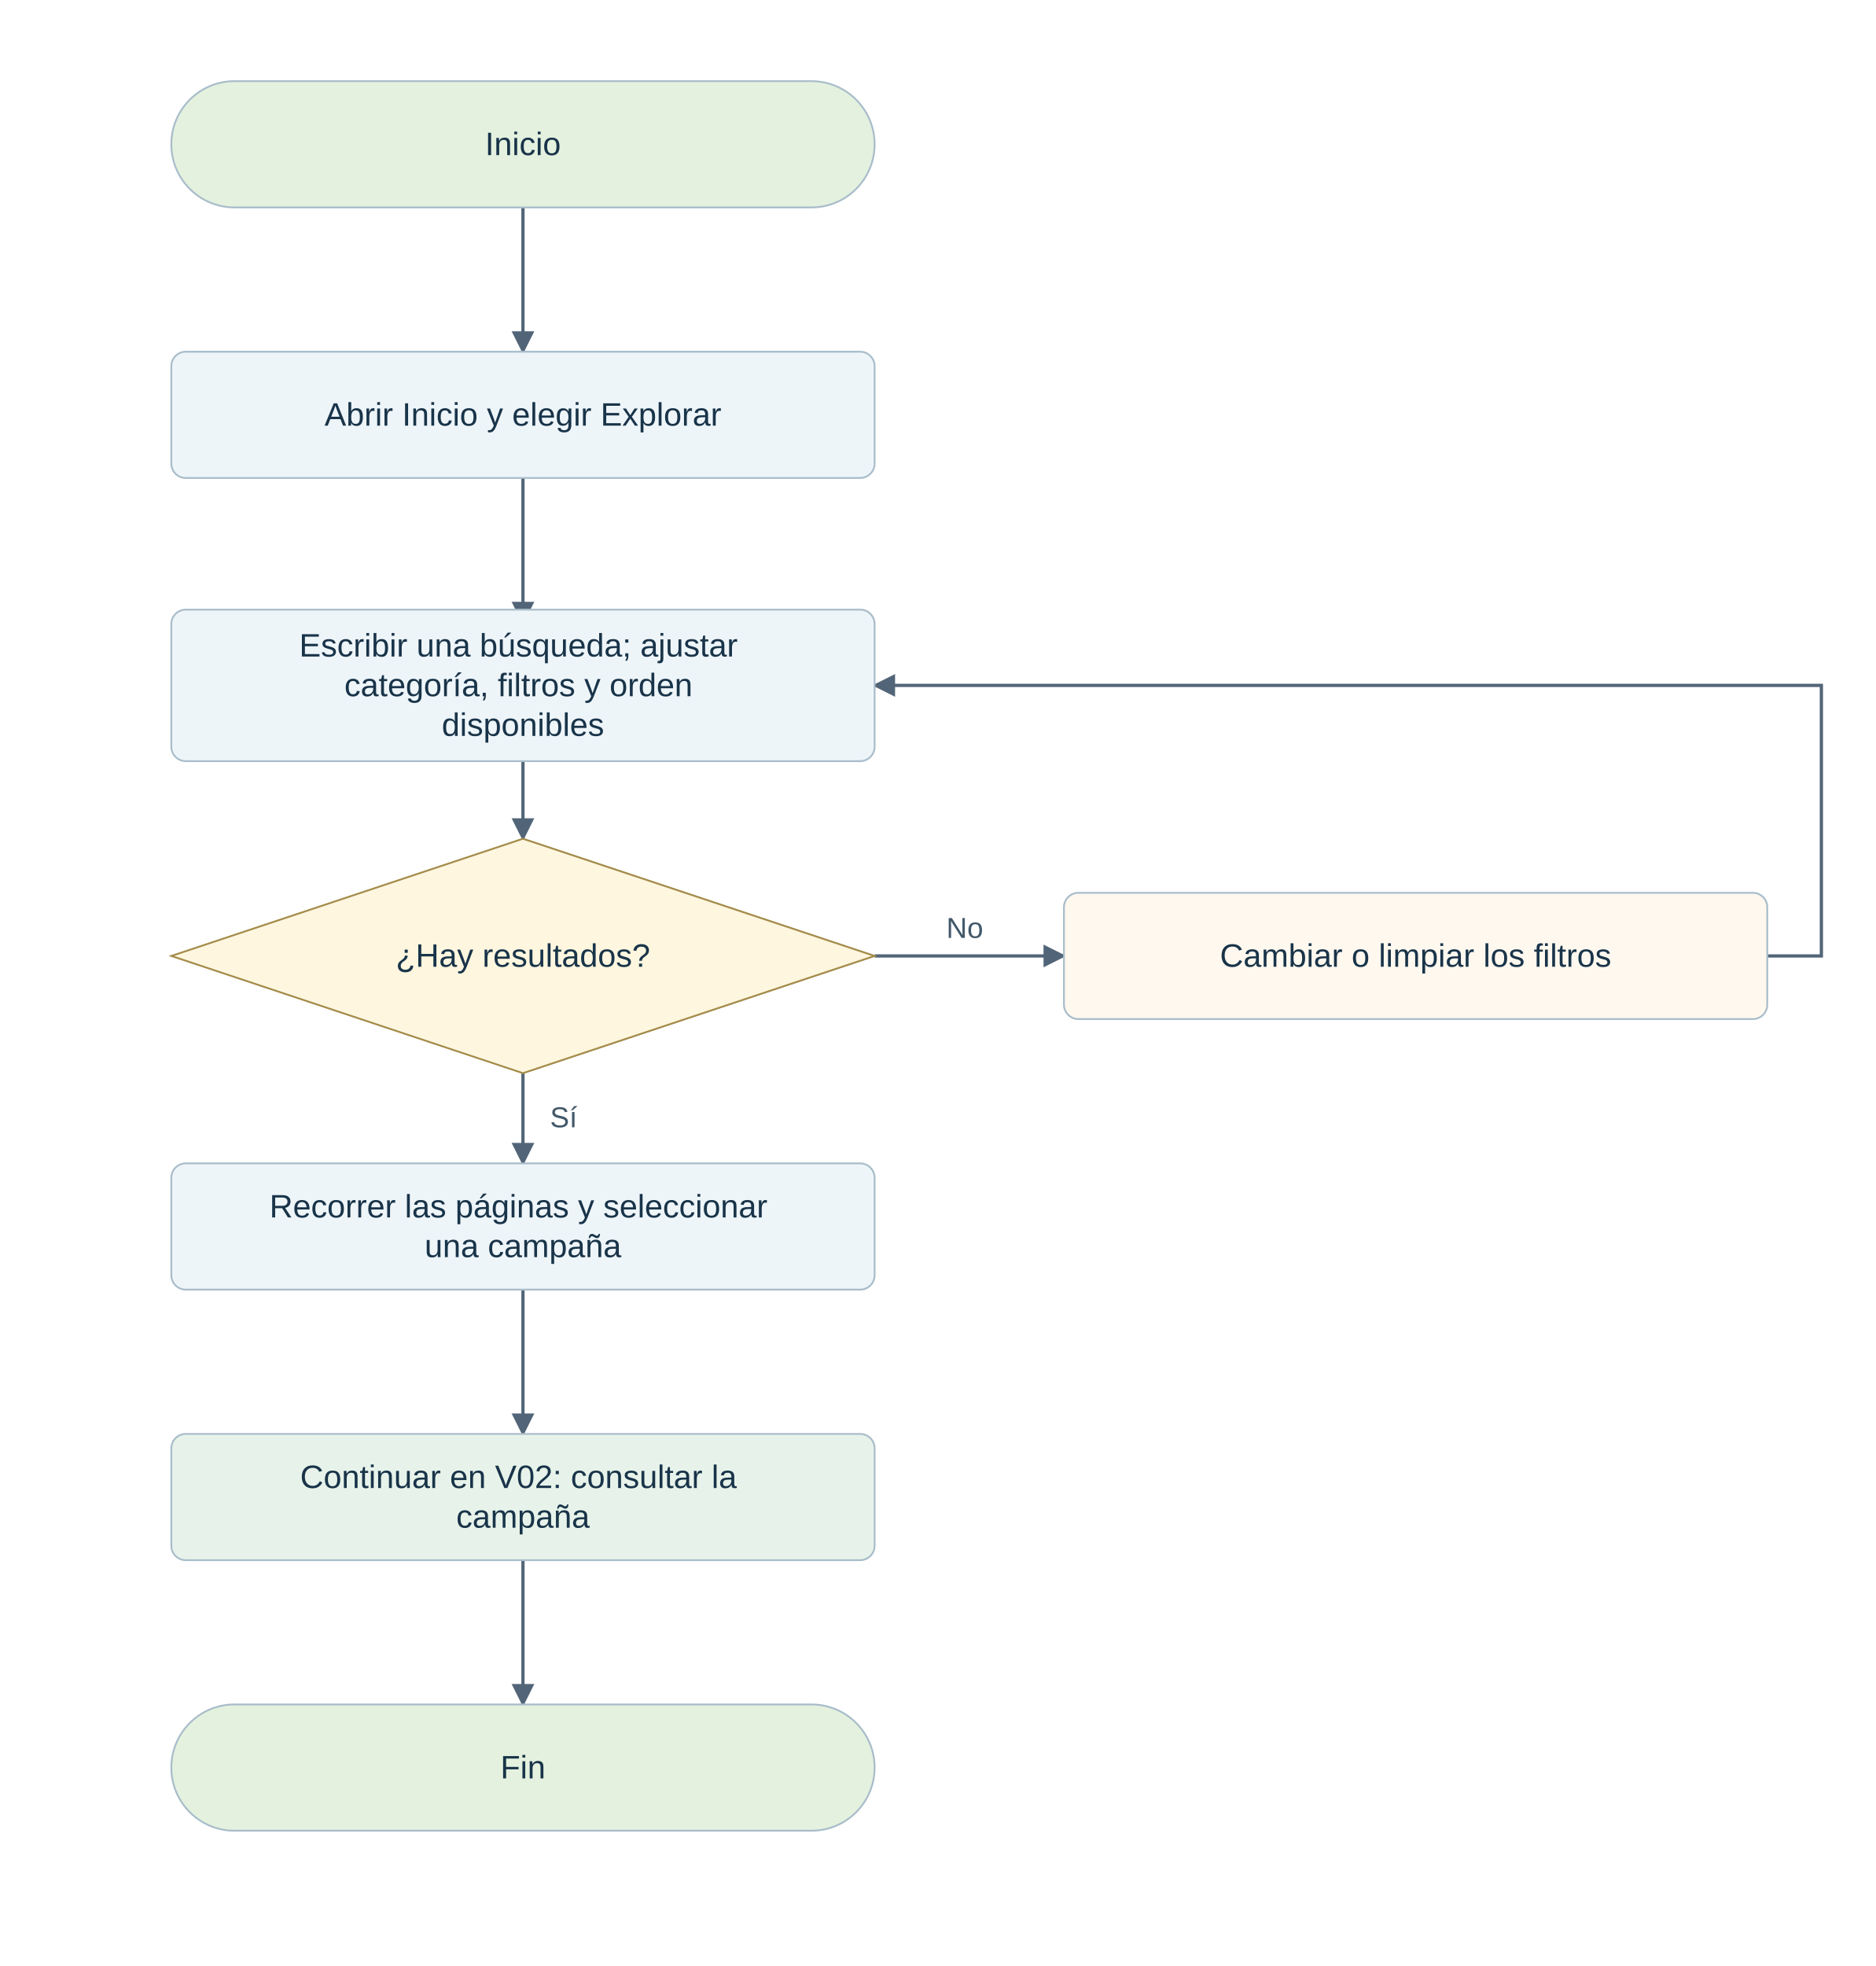
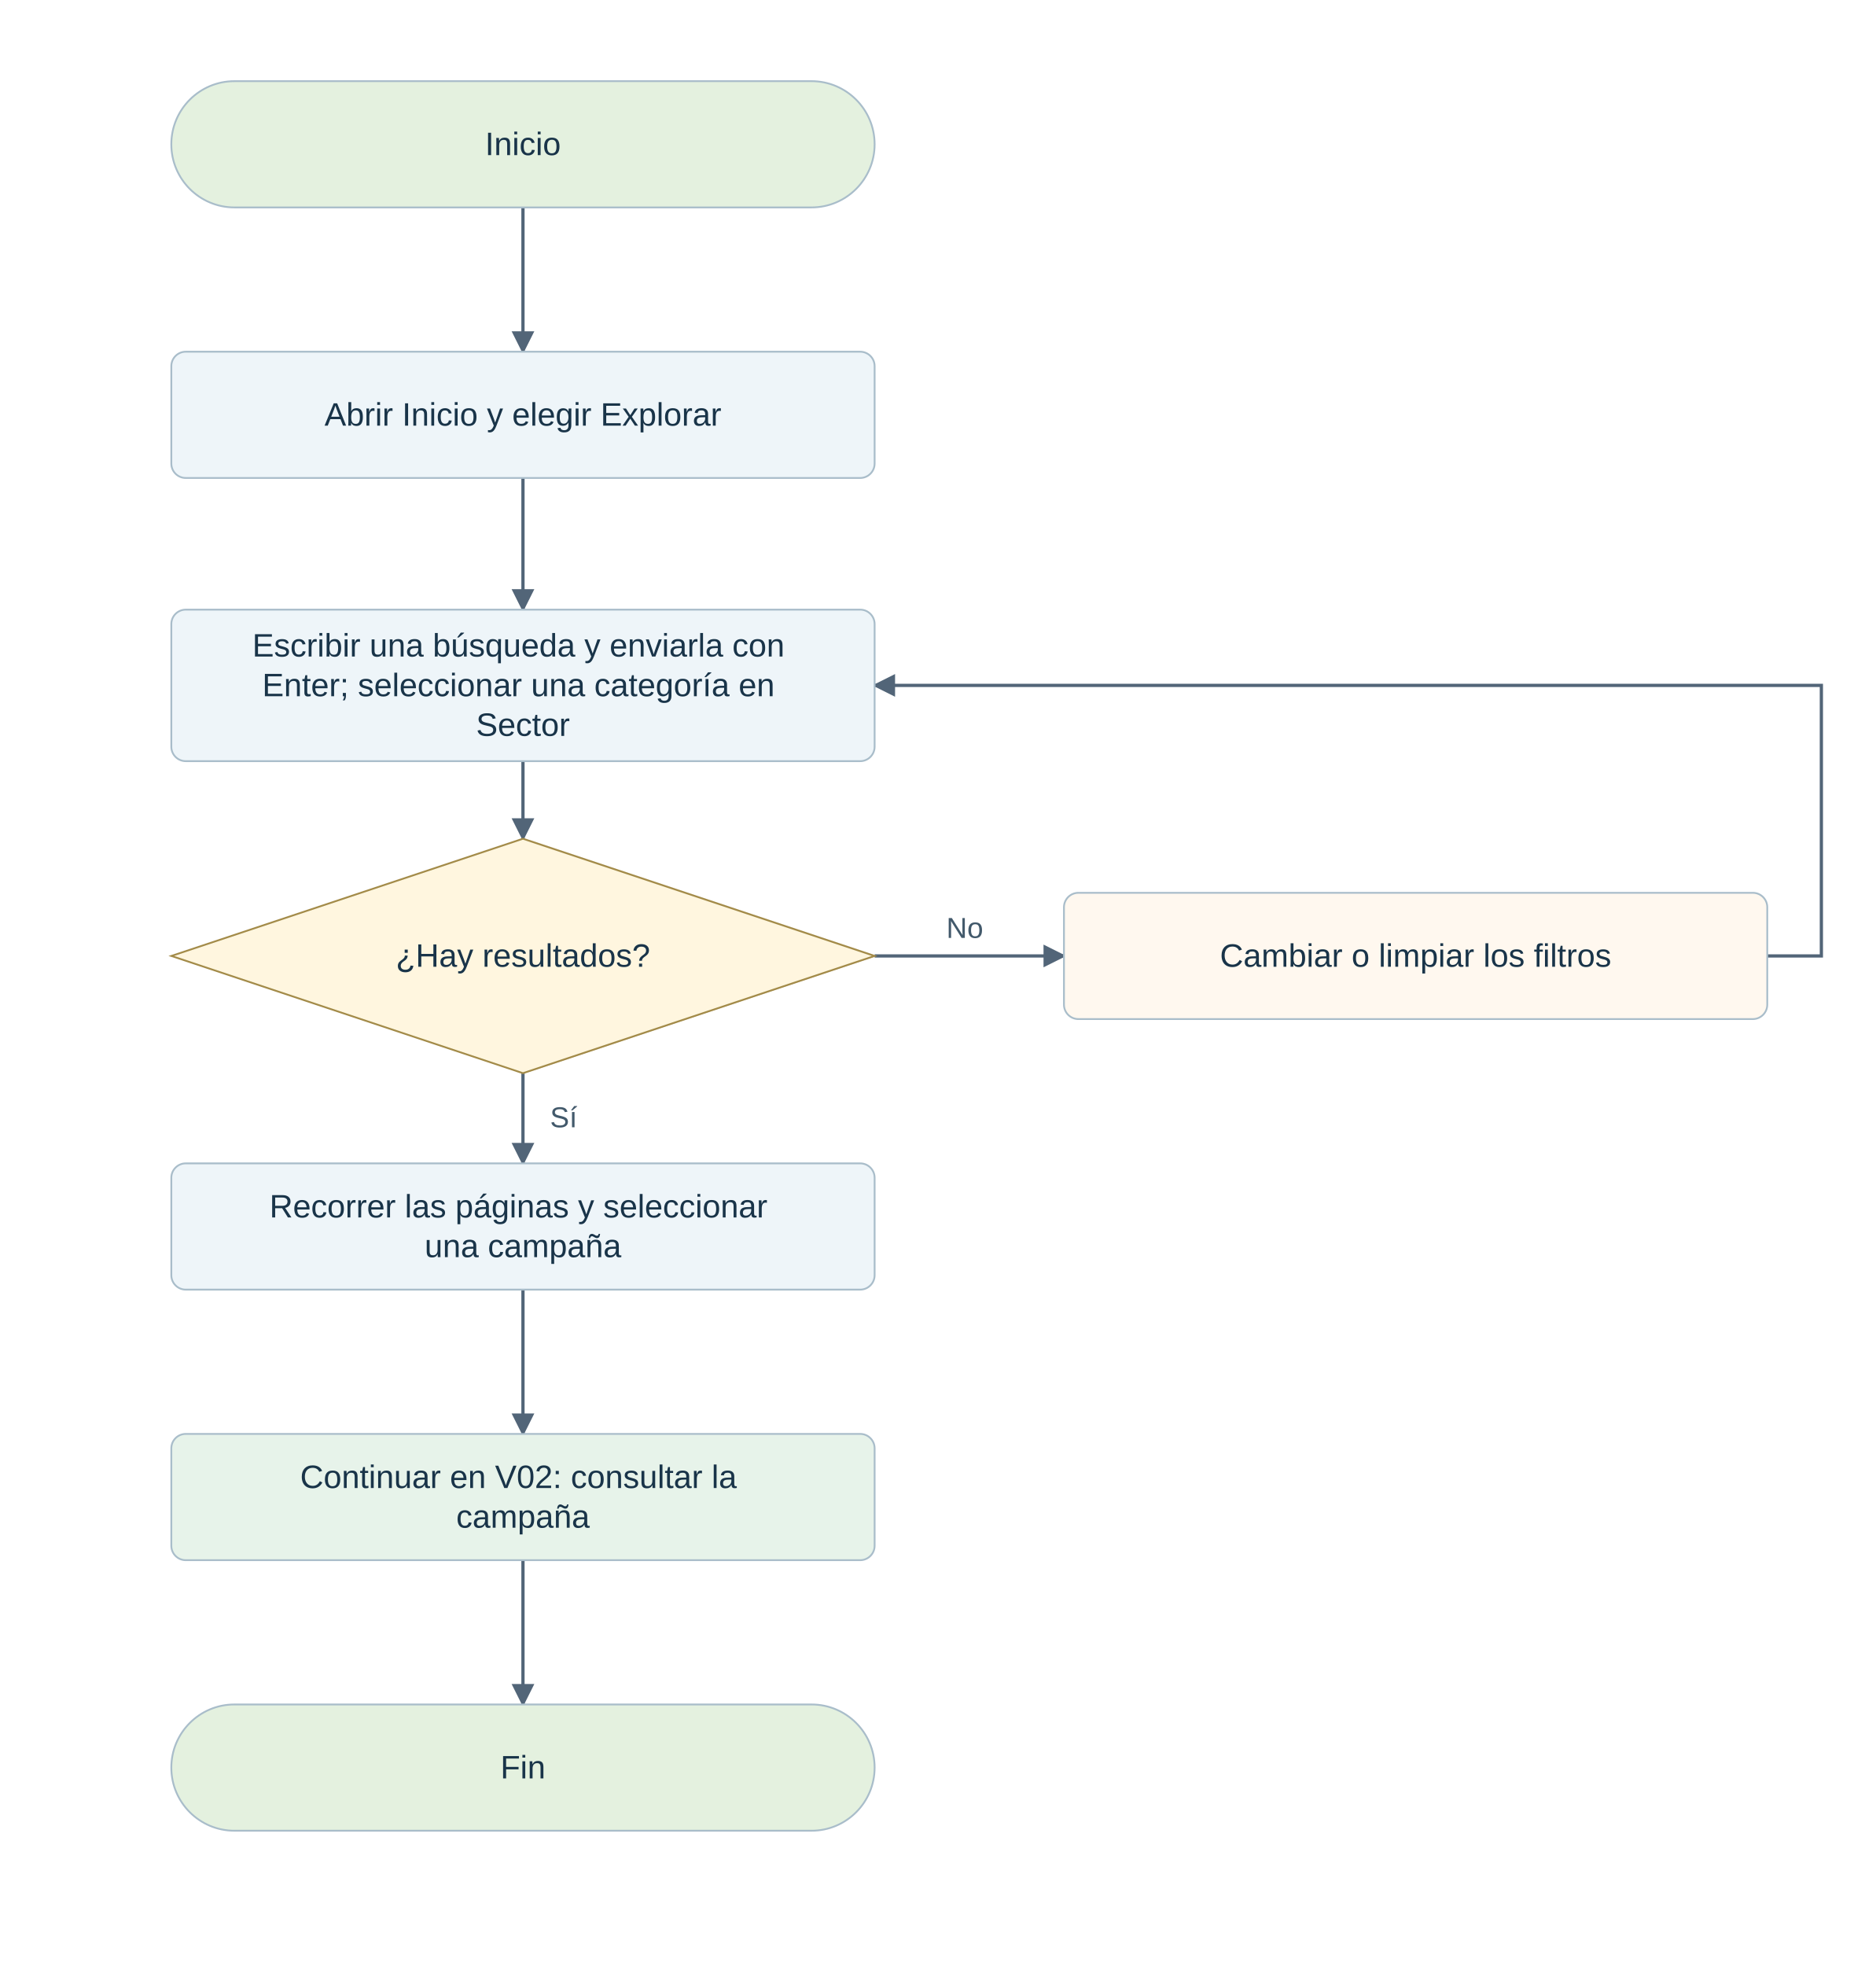
<svg xmlns="http://www.w3.org/2000/svg" viewBox="0 0 1040 1090" role="img" aria-labelledby="title desc">
  <defs>
    <marker id="arrow" viewBox="0 0 10 10" refX="9" refY="5" markerWidth="7" markerHeight="7" orient="auto-start-reverse">
      <path d="M 0 0 L 10 5 L 0 10 z" fill="#526578" />
    </marker>
  </defs>
  <style>text{font-family:Arial,sans-serif;fill:#193449;font-size:18px} .label{font-size:16px;fill:#42596b} .edge{fill:none;stroke:#526578;stroke-width:1.8;marker-end:url(#arrow)} a:hover rect,a:hover polygon{stroke:#176941;stroke-width:3}</style>
  <path class="edge" d="M 290 115.0 V 195.0" />
-   <path class="edge" d="M 290 265.0 V 345.0" />
-   <path class="edge" d="M 290 415.0 V 465.0" />
+   <path class="edge" d="M 290 265.0 V 338.0" />
+   <path class="edge" d="M 290 422.0 V 465.0" />
  <path class="edge" d="M 290 595.0 V 645.0" />
  <text class="label" x="305" y="625.0">Sí</text>
  <path class="edge" d="M 485 530 H 590" />
  <text class="label" x="535" y="520" text-anchor="middle">No</text>
  <path class="edge" d="M 980 530 H 1010 V 380 H 485" />
  <rect x="590.0" y="495.0" width="390" height="70" rx="8" fill="#fff8ef" stroke="#a9bdca" />
  <text x="785" y="536" text-anchor="middle">
    <tspan x="785" dy="0">Cambiar o limpiar los filtros</tspan>
  </text>
  <path class="edge" d="M 290 715.0 V 795.0" />
  <path class="edge" d="M 290 865.0 V 945.0" />
  <rect x="95.0" y="45.0" width="390" height="70" rx="35" fill="#e4f1df" stroke="#a9bdca" />
  <text x="290" y="86" text-anchor="middle">
    <tspan x="290" dy="0">Inicio</tspan>
  </text>
  <rect x="95.0" y="195.0" width="390" height="70" rx="8" fill="#eef5f9" stroke="#a9bdca" />
  <text x="290" y="236" text-anchor="middle">
    <tspan x="290" dy="0">Abrir Inicio y elegir Explorar</tspan>
  </text>
  <rect x="95.0" y="338.0" width="390" height="84" rx="8" fill="#eef5f9" stroke="#a9bdca" />
  <text x="290" y="364" text-anchor="middle">
-     <tspan x="290" dy="0">Escribir una búsqueda; ajustar</tspan>
-     <tspan x="290" dy="22">categoría, filtros y orden</tspan>
-     <tspan x="290" dy="22">disponibles</tspan>
+     <tspan x="290" dy="0">Escribir una búsqueda y enviarla con</tspan>
+     <tspan x="290" dy="22">Enter; seleccionar una categoría en</tspan>
+     <tspan x="290" dy="22">Sector</tspan>
  </text>
  <polygon points="290,465.0 485.0,530 290,595.0 95.0,530" fill="#fff6df" stroke="#a38b49" />
  <text x="290" y="536" text-anchor="middle">
    <tspan x="290" dy="0">¿Hay resultados?</tspan>
  </text>
  <rect x="95.0" y="645.0" width="390" height="70" rx="8" fill="#eef5f9" stroke="#a9bdca" />
  <text x="290" y="675" text-anchor="middle">
    <tspan x="290" dy="0">Recorrer las páginas y seleccionar</tspan>
    <tspan x="290" dy="22">una campaña</tspan>
  </text>
  <a href="../index.html#V02" aria-label="Ir a V02">
    <rect x="95.0" y="795.0" width="390" height="70" rx="8" fill="#e7f3ea" stroke="#a9bdca" />
    <text x="290" y="825" text-anchor="middle">
      <tspan x="290" dy="0">Continuar en V02: consultar la</tspan>
      <tspan x="290" dy="22">campaña</tspan>
    </text>
  </a>
  <rect x="95.0" y="945.0" width="390" height="70" rx="35" fill="#e4f1df" stroke="#a9bdca" />
  <text x="290" y="986" text-anchor="middle">
    <tspan x="290" dy="0">Fin</tspan>
  </text>
</svg>
